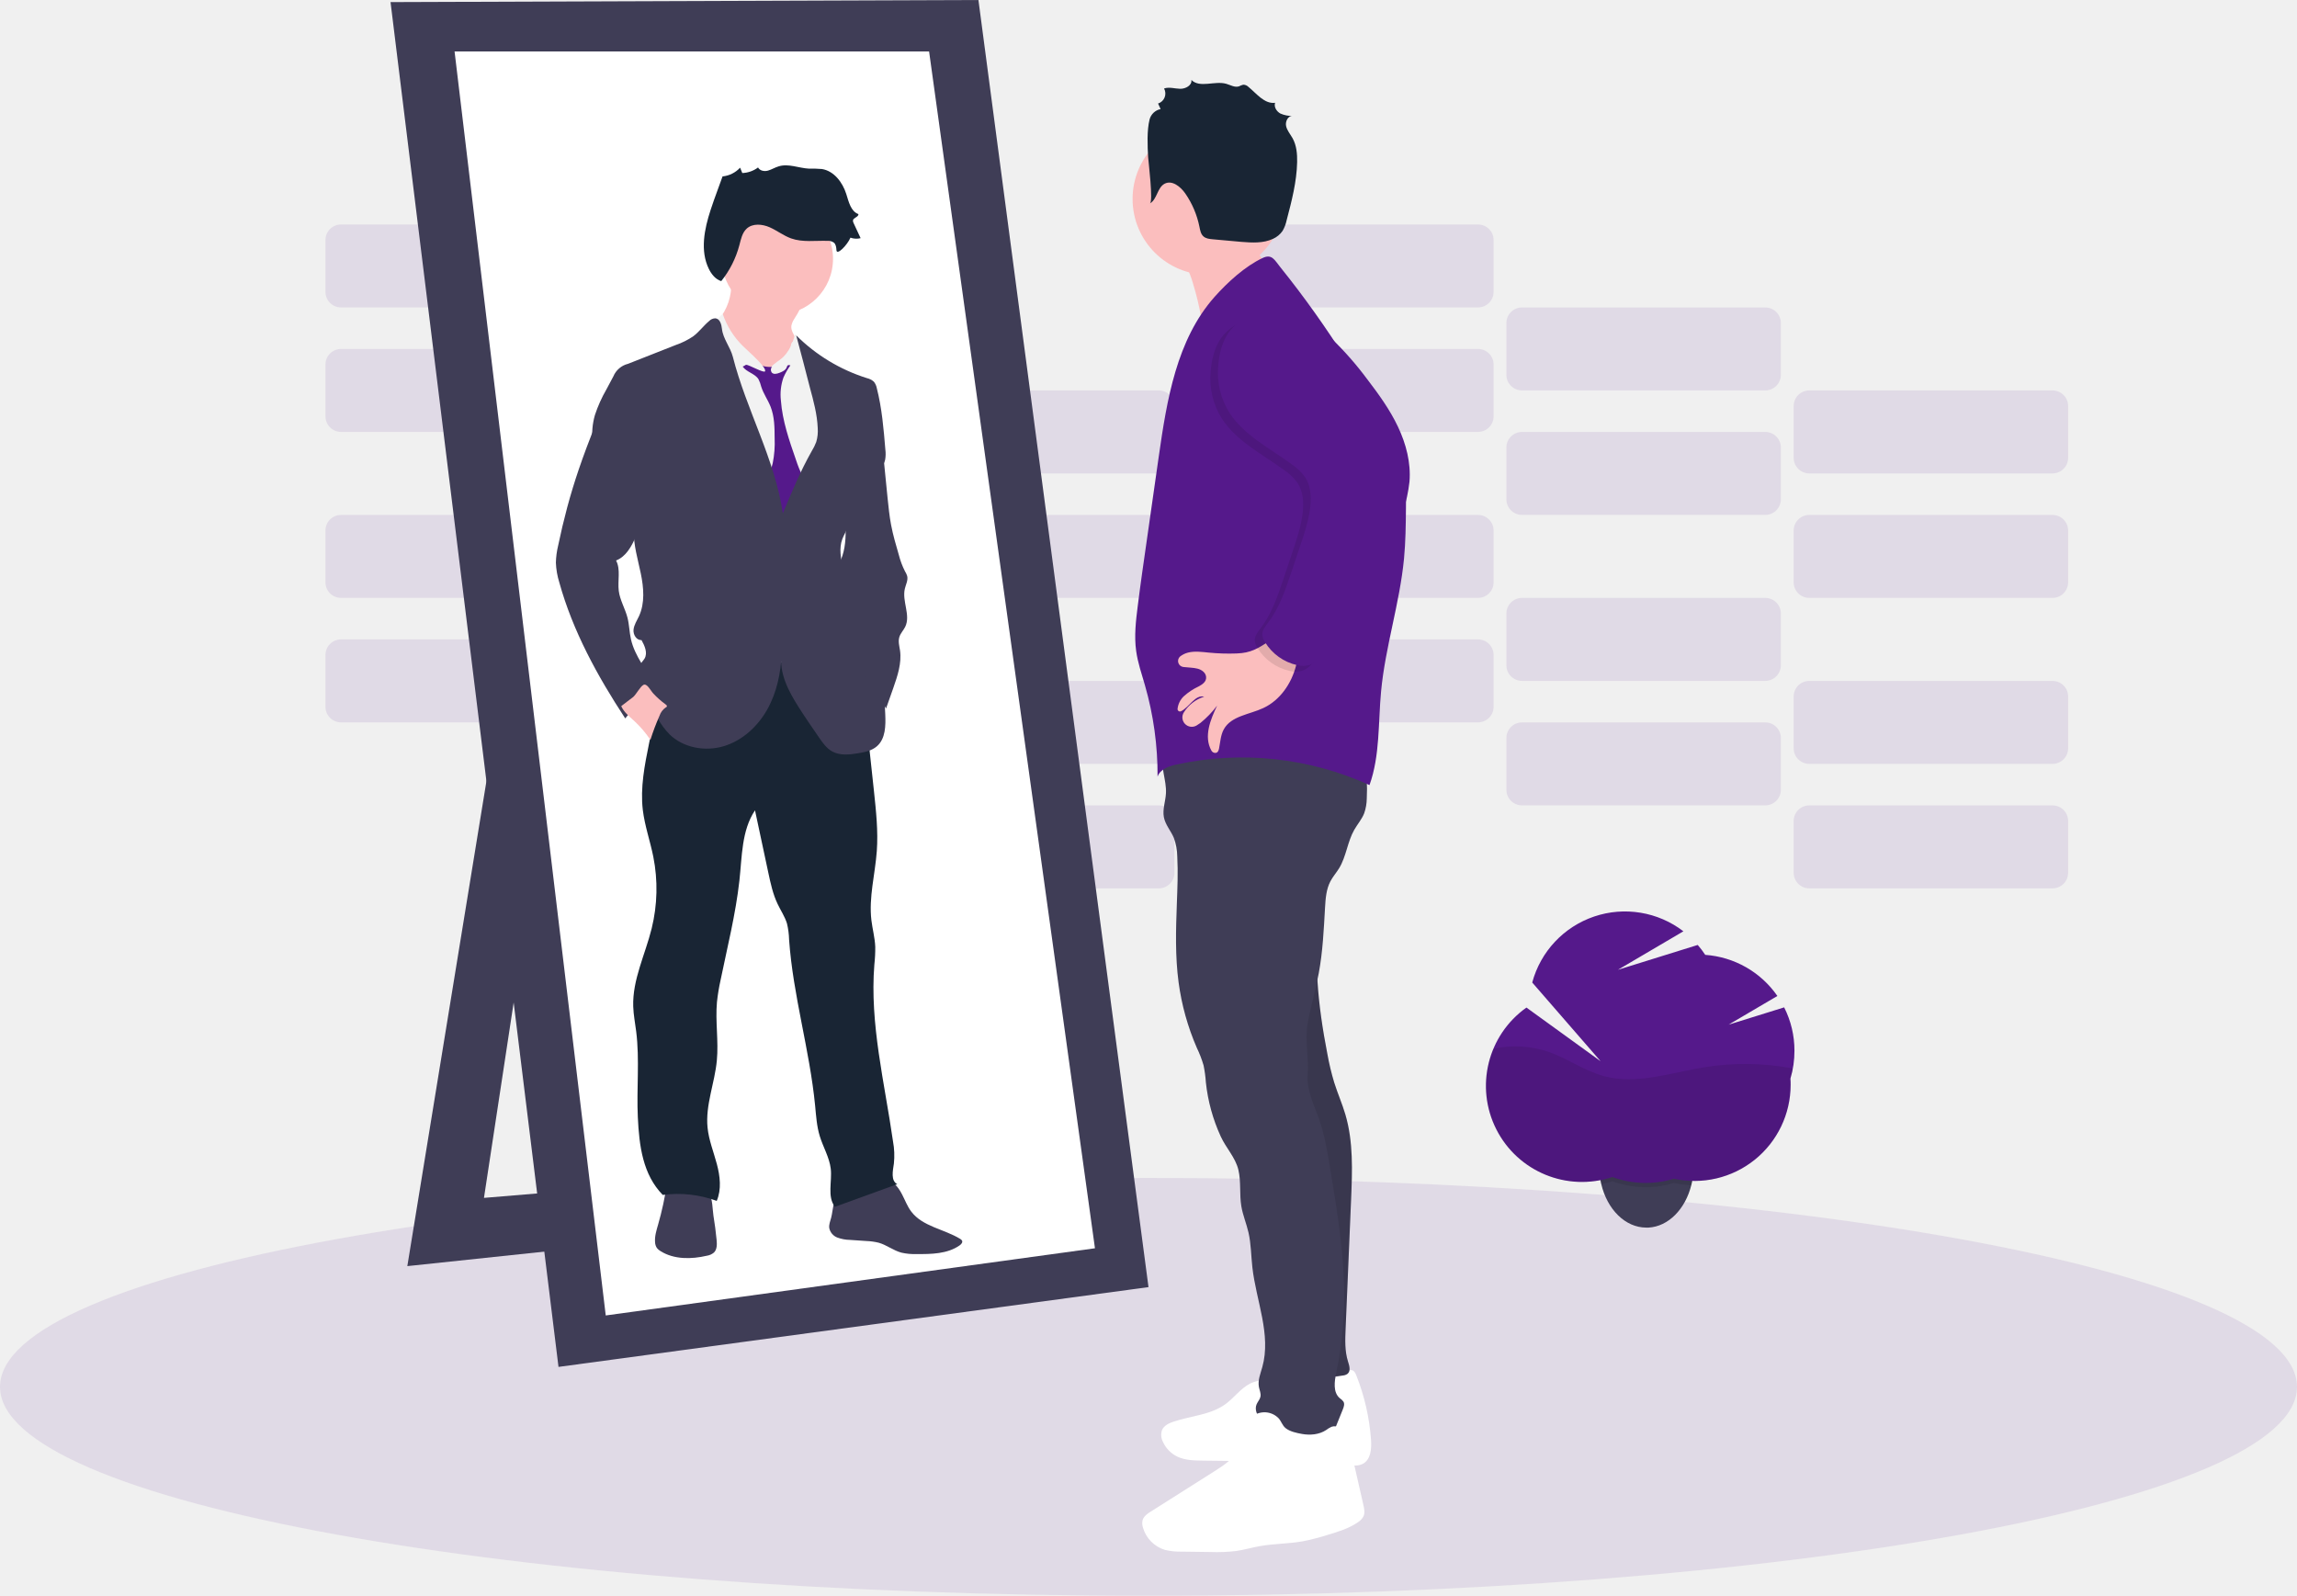
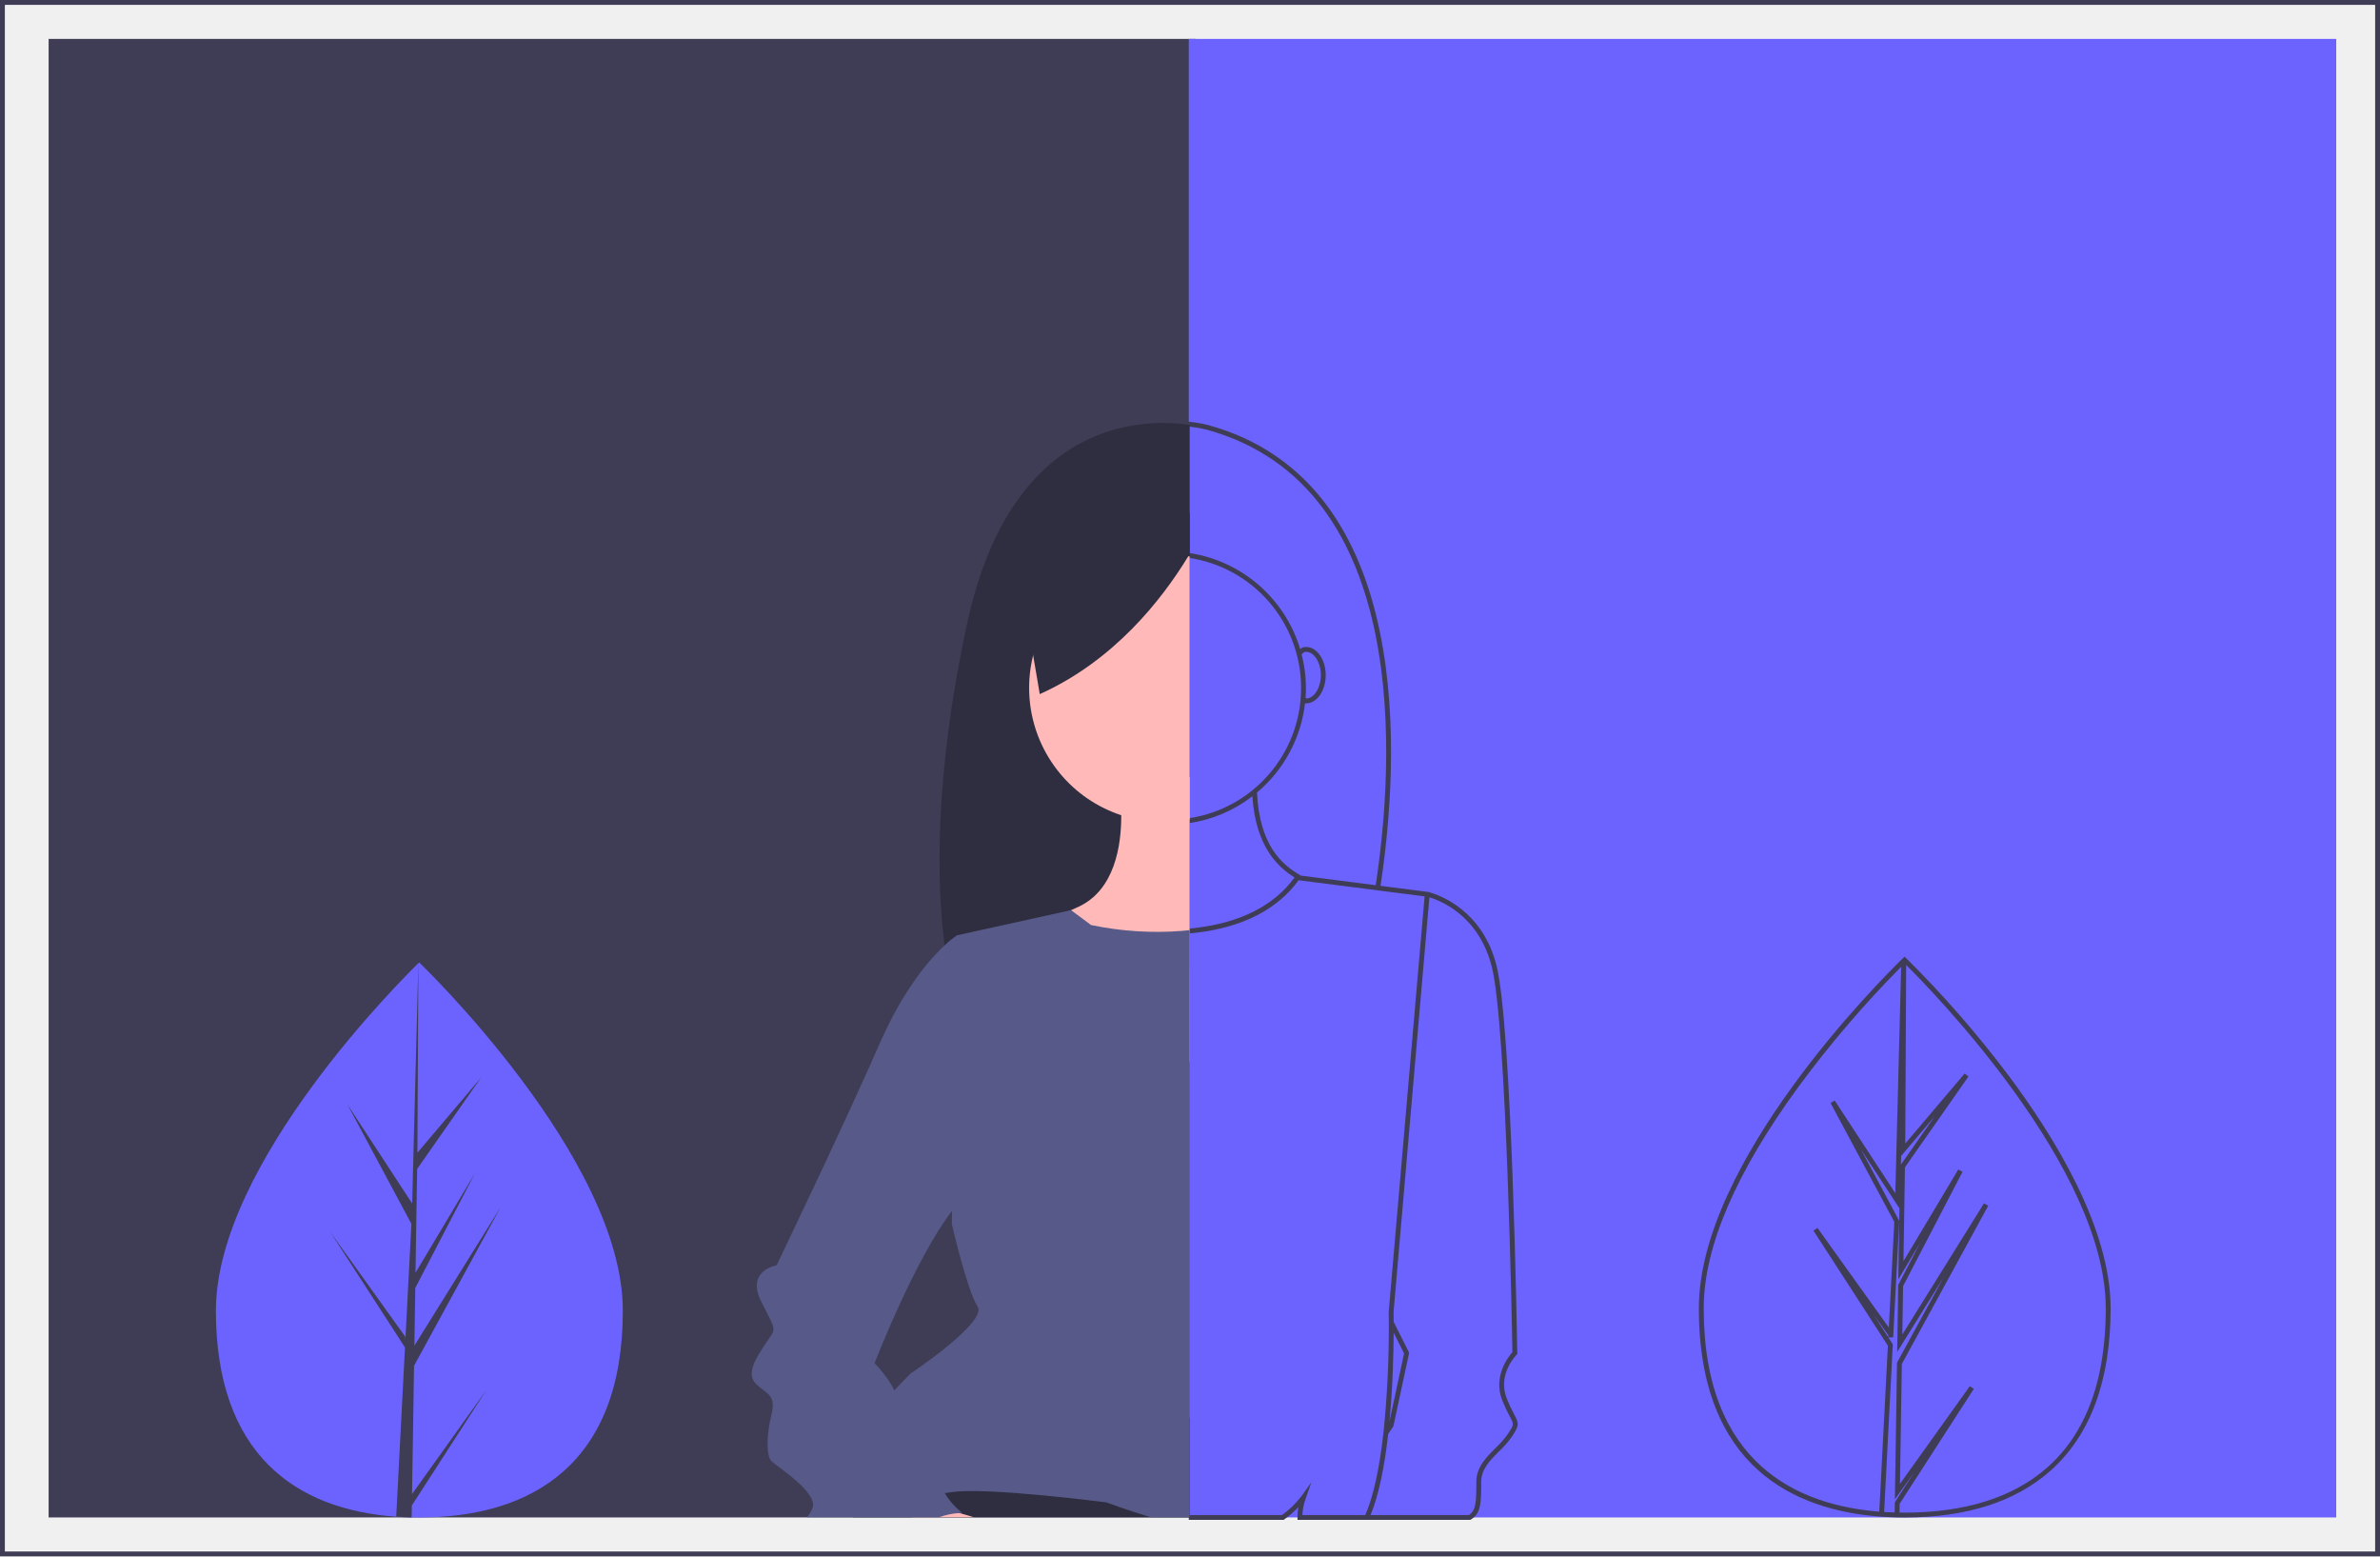
- <svg xmlns="http://www.w3.org/2000/svg" id="bf56719a-dd30-4b09-833f-7c41eeee086b" data-name="Layer 1" width="1094" height="760" viewBox="0 0 1094 760">
-   <rect x="155" y="304.52" width="130.73" height="39.52" rx="7.43" fill="#55198b" opacity="0.1" />
-   <rect x="291.81" y="344.05" width="130.73" height="39.52" rx="7.43" fill="#55198b" opacity="0.1" />
-   <rect x="428.63" y="383.57" width="130.73" height="39.52" rx="7.43" fill="#55198b" opacity="0.1" />
-   <rect x="155" y="245.24" width="130.73" height="39.52" rx="7.43" fill="#55198b" opacity="0.1" />
-   <rect x="291.81" y="284.76" width="130.73" height="39.52" rx="7.43" fill="#55198b" opacity="0.1" />
-   <rect x="428.63" y="324.29" width="130.73" height="39.52" rx="7.43" fill="#55198b" opacity="0.1" />
-   <rect x="580.64" y="304.52" width="130.73" height="39.52" rx="7.43" fill="#55198b" opacity="0.1" />
-   <rect x="717.45" y="344.05" width="130.73" height="39.52" rx="7.43" fill="#55198b" opacity="0.1" />
-   <rect x="854.27" y="383.57" width="130.73" height="39.52" rx="7.43" fill="#55198b" opacity="0.1" />
-   <rect x="580.64" y="245.24" width="130.73" height="39.52" rx="7.43" fill="#55198b" opacity="0.1" />
-   <rect x="717.45" y="284.76" width="130.73" height="39.52" rx="7.43" fill="#55198b" opacity="0.1" />
-   <rect x="854.27" y="324.29" width="130.73" height="39.52" rx="7.43" fill="#55198b" opacity="0.1" />
-   <rect x="155" y="166.19" width="130.73" height="39.52" rx="7.43" fill="#55198b" opacity="0.1" />
-   <rect x="291.81" y="205.71" width="130.73" height="39.52" rx="7.43" fill="#55198b" opacity="0.1" />
-   <rect x="428.63" y="245.24" width="130.73" height="39.52" rx="7.43" fill="#55198b" opacity="0.1" />
-   <rect x="155" y="106.9" width="130.73" height="39.52" rx="7.43" fill="#55198b" opacity="0.1" />
-   <rect x="291.81" y="146.43" width="130.73" height="39.52" rx="7.43" fill="#55198b" opacity="0.1" />
-   <rect x="428.63" y="185.95" width="130.73" height="39.52" rx="7.43" fill="#55198b" opacity="0.1" />
-   <rect x="580.64" y="166.19" width="130.73" height="39.52" rx="7.43" fill="#55198b" opacity="0.1" />
-   <rect x="717.45" y="205.71" width="130.73" height="39.52" rx="7.43" fill="#55198b" opacity="0.1" />
-   <rect x="854.27" y="245.24" width="130.73" height="39.52" rx="7.43" fill="#55198b" opacity="0.1" />
-   <rect x="580.64" y="106.9" width="130.73" height="39.52" rx="7.43" fill="#55198b" opacity="0.1" />
-   <rect x="717.45" y="146.43" width="130.73" height="39.52" rx="7.43" fill="#55198b" opacity="0.1" />
-   <rect x="854.27" y="185.95" width="130.73" height="39.52" rx="7.43" fill="#55198b" opacity="0.1" />
-   <ellipse cx="547" cy="660.5" rx="547" ry="99.5" fill="#55198b" opacity="0.1" />
-   <polygon points="240 321 194 603 402 581 393 557 230.5 570.5 268.5 320.5 240 321" fill="#3f3d56" />
-   <polygon points="186 1 466 0 547 613 266 651 186 1" fill="#3f3d56" />
-   <polygon points="216.5 24.5 442.5 24.5 521.5 594.5 288.5 626.5 216.5 24.5" fill="#fff" />
-   <path d="M482.64,638.86c1.42,2.72,2.48,5.66,4.33,8.11,5.4,7.22,15.65,8.35,23.34,13.06a2.15,2.15,0,0,1,.91.88c.35.83-.43,1.7-1.18,2.22-5.83,4.09-13.48,4.18-20.61,4.13a27.49,27.49,0,0,1-7.13-.68c-3.77-1-7-3.63-10.72-4.7a28.44,28.44,0,0,0-5.89-.83l-7.81-.53a18.41,18.41,0,0,1-6.09-1.13,6.16,6.16,0,0,1-3.84-4.55c-.22-1.66.49-3.27.91-4.89,1-3.84.69-8.48,3.68-11.1a11.35,11.35,0,0,1,4.15-2,132.39,132.39,0,0,1,16.61-4.42C477.93,631.52,480.59,634.92,482.64,638.86Z" transform="translate(-53 -70)" fill="#3f3d56" />
-   <path d="M394.3,660.49c.2,2.13.26,4.57-1.28,6.06a6.83,6.83,0,0,1-3.35,1.5c-7.39,1.72-15.63,1.84-22.06-2.18a6.09,6.09,0,0,1-1.74-1.49,5.43,5.43,0,0,1-.88-2.75c-.23-2.83.64-5.62,1.43-8.35a146.52,146.52,0,0,0,4.25-19.75c.08-.55,18.87,3,20.12,4.86,1.57,2.3,1.58,7.82,2,10.56Q393.74,654.69,394.3,660.49Z" transform="translate(-53 -70)" fill="#3f3d56" />
-   <path d="M464.24,400.27l5,46.49c1,9.5,2.05,19.05,1.36,28.58-.8,11-3.88,22-2.58,32.9.51,4.24,1.67,8.4,1.84,12.67a69,69,0,0,1-.43,8.5c-2.26,28.21,4.89,56.2,8.89,84.21a36.54,36.54,0,0,1,.42,10.48c-.52,3.55-1.56,8.21,1.6,9.89l-29.68,10.76c-3.79-4.75-1.28-12.14-2-18.17-.66-5.43-3.64-10.27-5.23-15.5-1.44-4.7-1.74-9.65-2.21-14.53-2.59-26.57-10.54-52.45-12.4-79.08a36,36,0,0,0-1-7.63c-1-3.31-3-6.2-4.46-9.31-2.24-4.67-3.34-9.79-4.42-14.85l-6.35-29.75c-6.42,9.56-6.16,22-7.43,33.46-1.78,16-5.76,31.73-9,47.53a94.47,94.47,0,0,0-1.69,10.3c-.84,9.27.83,18.63-.06,27.89-1,10.73-5.51,21.2-4.42,31.93.6,5.94,2.88,11.56,4.42,17.32s2.3,12.08-.05,17.57a54,54,0,0,0-25.71-2.84c-9.53-9.75-11.22-23.35-11.87-37s.92-27.32-.78-40.84c-.5-4-1.28-7.9-1.41-11.89-.42-12.79,5.73-24.76,8.79-37.19a78.7,78.7,0,0,0,.77-34.15c-1.5-7.47-4.08-14.72-5-22.29-1.25-10.61.87-21.3,3-31.78,1.43-7.07,2.85-14.14,4.47-21.17,1.74-7.55,3.81-15.26,8.46-21.44,7.44-9.89,20.65-14.28,33-13.32s23.88,6.58,34.08,13.58A128.48,128.48,0,0,1,464.24,400.27Z" transform="translate(-53 -70)" fill="#192534" />
-   <path d="M431.06,222.25a8.63,8.63,0,0,0-1.15,2.94c-.25,2.05,1,3.93,2,5.72a31.15,31.15,0,0,1,2.93,7.3,12,12,0,0,1,.43,4.87,11.75,11.75,0,0,1-1.3,3.5c-1.93,3.72-4.79,7.16-8.68,8.71a15.29,15.29,0,0,1-9.39.38,28.51,28.51,0,0,1-8.59-4.08,26.11,26.11,0,0,1-5.88-5.1,35.25,35.25,0,0,1-4.06-7c-2.08-4.35-4.19-9-3.81-13.77a4.6,4.6,0,0,1,.24-1.27,6.83,6.83,0,0,1,1.34-2,26.1,26.1,0,0,0,6.12-18.15l14.57,3.31c3.21.73,6.42,1.46,9.59,2.37,2.6.75,6.6,1.79,8.29,4.11S432.21,220.13,431.06,222.25Z" transform="translate(-53 -70)" fill="#fbbebe" />
-   <circle cx="370.26" cy="123.29" r="26.48" fill="#fbbebe" />
-   <path d="M419,246.71c1.12-2.45,3.54-4,5.75-5.54s4.45-3.51,4.88-6.18a4.43,4.43,0,0,1,.44-1.74c.85-1.28,2.87-.64,4.08.3,2.94,2.29,4.94,5.54,6.89,8.71a74.43,74.43,0,0,1,6.45,12.19c2.81,7.41,3.15,15.5,3.46,23.41.28,7.2.55,14.51-1.2,21.49-1.1,4.42-3,8.71-3.11,13.26-.33,16.53-6.07,32.33-6.47,48.86a126.75,126.75,0,0,0,.72,14.31l.94,10.73q-21.81-1.25-43.5-3.83c-.42-4.94-1.83-9.73-3.12-14.51a314.93,314.93,0,0,1-10.11-59.74c-.77-10.72-1.56-21.4-2.75-32.08-1.07-9.71-3.17-19.48-1.91-29.17a40.27,40.27,0,0,1,4.1-12.62,8.32,8.32,0,0,1,3.2-3.83A8.65,8.65,0,0,1,390,230a41.94,41.94,0,0,1,6.88-.81,4.74,4.74,0,0,1,1.68.16,5.27,5.27,0,0,1,2.29,2.22A41.52,41.52,0,0,0,419,246.71Z" transform="translate(-53 -70)" fill="#f2f2f2" />
-   <path d="M406.72,244.59c1.86,2.66,5.8,3.29,7.52,6a15.73,15.73,0,0,1,1.31,3.57c1.05,3.35,3.17,6.26,4.46,9.53,1.86,4.7,1.91,9.9,1.93,14.95a49.47,49.47,0,0,1-.92,12c-.6,2.47-1.58,4.82-2.3,7.26a35.5,35.5,0,0,0-1.34,12.8,5.24,5.24,0,0,0,.72,2.65,5.75,5.75,0,0,0,2.56,1.74c2.93,1.29,6,2.61,9.2,2.31a3.37,3.37,0,0,0,1.83-.61,4.07,4.07,0,0,0,.9-1.19l2-3.38c1.81-3.09,3.7-6.55,3-10.08a20,20,0,0,0-2.27-5.17,60.78,60.78,0,0,1-3.26-8.07c-3.19-9.17-6.42-18.47-7.14-28.15a24.74,24.74,0,0,1,1.2-10.92,31.1,31.1,0,0,1,3.52-6.09,2.61,2.61,0,0,0-2.81-.95,16.72,16.72,0,0,0-2.91,1.21c-2.94,1.24-6.2.79-9.17-.06-1.16-.34-3-1.5-4.2-1.42C410.14,242.57,406.79,244.71,406.72,244.59Z" transform="translate(-53 -70)" fill="#55198b" />
-   <path d="M430.13,244.48c-.6-.48-1.53-.92-2.06-.36a2.32,2.32,0,0,0-.38.81c-.52,1.4-2.05,2.09-3.44,2.63s-2.89.84-3.73-.19a2.26,2.26,0,0,1,.13-2.67,8.16,8.16,0,0,1,2.19-1.85,21.38,21.38,0,0,0,8.72-13.72,6.52,6.52,0,0,1,2.39,4.13c.33,1.59.37,3.23.7,4.82.49,2.28,1.58,4.41,1.83,6.72.13,1.23,0,2.47,0,3.7a22.71,22.71,0,0,0,.42,3.58C434.56,249.6,432.91,246.69,430.13,244.48Z" transform="translate(-53 -70)" fill="#f2f2f2" />
-   <path d="M409.89,237.69c-1-.95-2-1.85-3-2.82a38.9,38.9,0,0,1-9.67-15.35c-1.28,1-2.69,2.32-2.72,4a6.13,6.13,0,0,0,1.32,3.25,50.68,50.68,0,0,1,7.33,19.61,5.84,5.84,0,0,1,5.05-2.69c1.58,0,8.67,4.2,9.18,3.14C418.13,245.17,411.09,238.82,409.89,237.69Z" transform="translate(-53 -70)" fill="#f2f2f2" />
-   <path d="M432.22,229.73a83,83,0,0,0,33.58,20.33,7.54,7.54,0,0,1,3.39,1.72,6.93,6.93,0,0,1,1.41,3.1c2.44,9.54,3.26,19.41,4.07,29.22a16.28,16.28,0,0,1-.1,4.88c-.59,2.62-2.45,4.74-4.28,6.71-5.74,6.15-12.29,12.58-13.26,20.94a33.45,33.45,0,0,1-.57,4.8c-.5,1.86-1.61,3.5-2.29,5.31-3.34,8.91,4.21,19.7-.39,28A50.54,50.54,0,0,1,458.84,370a19.86,19.86,0,0,0,1.37,5.88c1.37,2.86,4.19,4.68,6.41,7,6.77,6.94,7.6,17.56,8,27.25.25,5.46.17,11.73-4,15.31-2.41,2.09-5.7,2.77-8.85,3.29-4.19.7-8.75,1.2-12.46-.87-2.66-1.48-4.47-4.07-6.2-6.57-3.28-4.77-6.57-9.53-9.68-14.42-4.92-7.71-9.56-16.52-8.14-25.56-.4,9.25-2.35,18.57-6.89,26.63s-11.85,14.79-20.72,17.45-19.24.78-25.85-5.7a34.94,34.94,0,0,1-5.51-7.43,72.52,72.52,0,0,1-8.14-20.71c-.43-1.89-.75-4,.2-5.69.45-.8,1.14-1.43,1.61-2.22,1.58-2.69.06-6.08-1.47-8.82-2.33.22-4-2.52-3.79-4.86s1.61-4.37,2.6-6.5c2.9-6.28,2.26-13.59.86-20.36s-3.49-13.5-3.33-20.41c.17-7.31-5.09-13.89-9.1-20-2.24-3.44-4.85-6.64-6.8-10.25a33.07,33.07,0,0,1-2.62-24.76,64.89,64.89,0,0,1,5.48-12.22l3.3-6.19a10.21,10.21,0,0,1,7-6l22.83-9a34.35,34.35,0,0,0,8.24-4.12c2.79-2.1,4.87-5,7.53-7.24a4.22,4.22,0,0,1,3-1.31c2.14.19,2.9,2.89,3.12,5,.5,4.72,4,8.72,5.19,13.31,6.44,25.35,20.07,48.73,23.81,74.61,4.2-10.09,8.4-20.2,13.78-29.7a24.66,24.66,0,0,0,2.13-4.31,18.4,18.4,0,0,0,.71-6.69c-.27-6.51-2-12.87-3.71-19.16C436.53,246.1,434.53,238.21,432.22,229.73Z" transform="translate(-53 -70)" fill="#3f3d56" />
-   <path d="M475.73,307.19c.44,4.26.87,8.53,1.66,12.74.92,4.87,2.32,9.63,3.71,14.39a37.45,37.45,0,0,0,2.9,7.73,9.94,9.94,0,0,1,1.07,2.29c.49,2-.63,4-1.11,6-1.44,6,2.88,12.67.16,18.2-.82,1.68-2.25,3.07-2.79,4.87-.63,2.07,0,4.28.33,6.42.85,6-1.2,12.1-3.22,17.87L475,407.44c-3.14-5.84-6.31-11.74-10.65-16.75-1.55-1.8-3.24-3.47-4.67-5.37a37.66,37.66,0,0,1-5-9.74,84.43,84.43,0,0,1-5.17-25.72,17.59,17.59,0,0,1,.85-7.4,39.36,39.36,0,0,1,2.22-4c2.68-4.83,3.23-10.55,3.18-16.07s-.64-11.06,0-16.55a37.86,37.86,0,0,1,4-13.13,18.63,18.63,0,0,1,5.43-6.77,9.78,9.78,0,0,1,6-1.95c3.27.19,2.52,3,2.8,5.71Z" transform="translate(-53 -70)" fill="#3f3d56" />
-   <path d="M328.64,293.58q-3.06,9-5.52,18.16-2.4,9-4.29,18.1a38.76,38.76,0,0,0-1.08,8.14,36.42,36.42,0,0,0,1.63,9.41c6.44,23.21,18.18,44.62,31.4,64.75A58.28,58.28,0,0,1,364.08,400a2.85,2.85,0,0,0,1-1,2.71,2.71,0,0,0-.32-2.34c-3.65-7.48-9.43-14.07-11.25-22.2-.76-3.38-.79-6.9-1.65-10.26-1.11-4.35-3.59-8.33-4.16-12.79-.61-4.86,1-10.16-1.28-14.47,4.65-1.81,7.34-6.6,9.31-11.19a61.29,61.29,0,0,0,4.48-14.71,44.26,44.26,0,0,0-5.41-28.15,45,45,0,0,0-9.05-11.36c-1.19-1.07-4-4.14-5.73-4.11-2.31.05-3.05,3.79-3.71,5.47C333.64,279.75,331,286.62,328.64,293.58Z" transform="translate(-53 -70)" fill="#3f3d56" />
-   <path d="M370.06,405.51c.3.22.64.52.56.88s-.37.45-.63.6a7.76,7.76,0,0,0-2.88,3.9,108.85,108.85,0,0,0-4.34,11.49,50.37,50.37,0,0,0-7.84-9.15c-2.28-2.1-4.83-4.09-6.05-6.93,0-.08,5.24-3.95,5.72-4.37,1.47-1.31,3.32-4.94,4.84-5.74,1.72-.9,3.36,2.63,4.67,4.05A39.72,39.72,0,0,0,370.06,405.51Z" transform="translate(-53 -70)" fill="#fbbebe" />
-   <path d="M451.38,189.15c-.07-1.31-.24-2.76-1.24-3.61a4.73,4.73,0,0,0-3-.83c-5.83-.19-11.86.79-17.36-1.17-3.62-1.29-6.71-3.77-10.24-5.31s-8.05-1.95-10.9.64c-2.16,2-2.75,5.07-3.5,7.9a46.32,46.32,0,0,1-8.63,17.12c-2.71-.84-4.65-3.26-5.9-5.8-4.25-8.66-2.16-19,.86-28.18,1-3.08,2.11-6.13,3.22-9.17l2.44-6.72a13.12,13.12,0,0,0,8.36-4.16l1.05,2.55a13.3,13.3,0,0,0,7.5-2.65c.84,1.58,3,2,4.75,1.49s3.26-1.49,5-2c4.65-1.5,9.61.81,14.49,1.07a58,58,0,0,1,6.19.18c5.76.93,9.83,6.35,11.59,11.91,1.17,3.7,2.14,8.25,5.79,9.56.08,1.4-2.4,1.67-2.61,3a2.3,2.3,0,0,0,.3,1.27l3.35,7.19a8.32,8.32,0,0,1-4.84-.24C456.54,186.74,451.53,191.86,451.38,189.15Z" transform="translate(-53 -70)" fill="#192534" />
-   <path d="M621.14,204.8a131.36,131.36,0,0,1,4,16.73c.72,4.24,1.14,8.95-1.29,12.49,9.26-13.93,18.93-28.28,33-37.27A30.13,30.13,0,0,1,649,173.51c.08-.84-11.55,3.55-12.44,4.05-4.08,2.27-7.82,5.09-11.8,7.52-2.06,1.25-10.64,4.21-10.72,6,0,1.15,3.41,4.67,4.05,5.88A45.67,45.67,0,0,1,621.14,204.8Z" transform="translate(-53 -70)" fill="#fbbebe" />
-   <path d="M664.17,730.18a15.5,15.5,0,0,0-15.84-1.2c-4.53,2.34-7.58,6.77-11.7,9.77-7.08,5.14-16.43,5.55-24.72,8.33-2.2.74-4.54,1.84-5.47,4a7.1,7.1,0,0,0,.41,5.57,14.42,14.42,0,0,0,6.86,7.07c3.72,1.78,8,1.86,12.12,1.91l35.8.42c11,.13,22.07.26,33,1.63,2.55.32,5.31.67,7.56-.58,3.66-2,4.08-7.06,3.8-11.23a103.07,103.07,0,0,0-7-30.8c-.43-1.09-1-2.33-2.21-2.53a3.6,3.6,0,0,0-2.38.76c-10.1,6-22.89,9.39-33.63,4.59" transform="translate(-53 -70)" fill="#fff" />
-   <path d="M682.09,501.78c-4,23.23-1.39,47.1,3.11,70.23a122.46,122.46,0,0,0,3.27,13.64c1.61,5.1,3.78,10,5.29,15.13,3.84,13,3.3,26.9,2.73,40.47L693.87,703c-.22,5.18-.42,10.48,1.14,15.42.63,2,1.4,4.5-.19,5.85a4.46,4.46,0,0,1-2.11.81,32.66,32.66,0,0,1-21-3.15L671,659.55c-.22-19.23-.45-38.54-3.41-57.53-2.35-15.1-6.43-30-6.7-45.28-.28-16,3.64-31.79,7.64-47.3.86-3.32,4-5.75,6.58-8a8.09,8.09,0,0,1,3.2-1.94C679.51,499.17,681.35,500.77,682.09,501.78Z" transform="translate(-53 -70)" fill="#3f3d56" />
-   <path d="M682.09,501.78c-4,23.23-1.39,47.1,3.11,70.23a122.46,122.46,0,0,0,3.27,13.64c1.61,5.1,3.78,10,5.29,15.13,3.84,13,3.3,26.9,2.73,40.47L693.87,703c-.22,5.18-.42,10.48,1.14,15.42.63,2,1.4,4.5-.19,5.85a4.46,4.46,0,0,1-2.11.81,32.66,32.66,0,0,1-21-3.15L671,659.55c-.22-19.23-.45-38.54-3.41-57.53-2.35-15.1-6.43-30-6.7-45.28-.28-16,3.64-31.79,7.64-47.3.86-3.32,4-5.75,6.58-8a8.09,8.09,0,0,1,3.2-1.94C679.51,499.17,681.35,500.77,682.09,501.78Z" transform="translate(-53 -70)" opacity="0.1" />
-   <path d="M607,429.18c-1.48,6.09,1.66,12.4,1.31,18.66-.2,3.79-1.69,7.57-1,11.29s3.35,6.52,4.77,9.93a26.94,26.94,0,0,1,1.62,8.88c.41,7.48.08,15-.2,22.45-.47,12.5-.82,25.07.83,37.46A117.19,117.19,0,0,0,623,569a54,54,0,0,1,3.23,8.39,59.88,59.88,0,0,1,1.1,8.14,82.7,82.7,0,0,0,7.07,25.71c2.55,5.57,7,10,8.41,15.91,1.34,5.66.44,11.63,1.41,17.36.71,4.25,2.44,8.27,3.4,12.47,1.25,5.43,1.22,11.06,1.85,16.6,1.8,16,9.07,32,4.73,47.52-.87,3.12-2.22,6.29-1.61,9.47.3,1.56,1.06,3.1.72,4.65-.28,1.32-1.3,2.34-1.82,3.59-1,2.34.06,5.12,1.84,6.93a19.69,19.69,0,0,0,6.5,3.84c7.37,3.15,15,6.35,23,6.28a6.18,6.18,0,0,0,2.83-.52c1.44-.75,2.15-2.38,2.76-3.88l4.1-10.14c.5-1.23,1-2.67.31-3.81a7.1,7.1,0,0,0-1.72-1.6c-3.31-2.79-2.56-8-1.68-12.19a177.87,177.87,0,0,0,3.72-32.7c.44-21.92-3.17-43.71-6.77-65.34-1.25-7.51-2.51-15.07-5-22.27s-6.16-14.13-5.56-21.61c.64-8.08-1.46-16.55,0-24.52s3.77-15.77,5.26-23.73c1.93-10.33,2.41-20.86,3-31.34.25-4.28.57-8.7,2.57-12.5,1.17-2.22,2.87-4.12,4.18-6.27,3.38-5.59,3.92-12.52,7.15-18.2,1.53-2.69,3.64-5.06,4.76-7.94a22.19,22.19,0,0,0,1.22-7.06,84,84,0,0,0-1-18.05,117.45,117.45,0,0,0-55-12.76c-7.31.12-14.7.86-21.56,3.39C619.86,425.25,613.9,428.66,607,429.18Z" transform="translate(-53 -70)" fill="#3f3d56" />
-   <path d="M648,746c-2.94,3.66-2.74,8.89-4.62,13.2-2.28,5.23-7.36,8.58-12.18,11.63l-30,19c-1.64,1-3.4,2.23-4,4.09a6.56,6.56,0,0,0,.15,3.59,15.58,15.58,0,0,0,10.48,10.64,31,31,0,0,0,8.11.83l13.49.18a79,79,0,0,0,12.31-.48c3.74-.54,7.38-1.61,11.1-2.29,6.77-1.23,13.73-1.12,20.51-2.31a108.46,108.46,0,0,0,12.28-3.17c4.9-1.47,9.89-3,14.09-5.91a7.31,7.31,0,0,0,2.71-2.92c.71-1.65.32-3.54-.08-5.29l-6.44-28.3a16.87,16.87,0,0,0-2.52-6.61c-1.43-1.9-4-3.16-6.23-2.35a13.21,13.21,0,0,0-2.59,1.56c-3.3,2.17-7.53,2.53-11.43,1.85-2.52-.45-5.85-1.14-7.88-2.81-1.54-1.27-2-3.24-3.31-4.68A9.39,9.39,0,0,0,648,746Z" transform="translate(-53 -70)" fill="#fff" />
-   <circle cx="575.55" cy="94.77" r="36.13" fill="#fbbebe" />
-   <path d="M600.68,166.89c3.46-1.94,3.46-7.53,7-9.39s7.56,1.37,9.83,4.63A42.59,42.59,0,0,1,624.26,178c.32,1.62.62,3.39,1.84,4.52s2.82,1.27,4.38,1.43q6.85.68,13.72,1.24c5.1.41,10.48.74,15.11-1.45a11,11,0,0,0,4.54-3.76,16.92,16.92,0,0,0,1.94-5.08c2.39-9.09,4.8-18.29,5-27.69.08-3.88-.26-7.9-2.13-11.3-1.09-2-2.69-3.74-3.14-5.94s1-5,3.28-4.76a13.46,13.46,0,0,1-6-1.14c-1.81-1-3.15-3.15-2.51-5.11-5.08.65-8.78-4.37-12.74-7.62a3.45,3.45,0,0,0-2.42-1,8.73,8.73,0,0,0-2,.77c-2,.7-4.09-.63-6.14-1.21-5.5-1.54-12.49,2.18-16.57-1.82.39,2.55-2.74,4.26-5.32,4.21s-5.24-1-7.68-.14a5,5,0,0,1-2.86,7.16l1.21,2.64a6.82,6.82,0,0,0-5.25,4.92c-1.33,5.25-1,12.71-.68,18.11C600,147.35,602.31,166,600.68,166.89Z" transform="translate(-53 -70)" fill="#192534" />
-   <path d="M631.51,211.34c-18.15,20.41-22.77,49.14-26.64,76.19l-5.7,39.94c-1.48,10.36-3,20.72-4.29,31.11-.9,7.11-1.74,14.33-.76,21.43.77,5.6,2.64,11,4.2,16.39a154.56,154.56,0,0,1,6,43.49c1.21-3.56,5.4-5,9.08-5.8a146.82,146.82,0,0,1,91.86,9.81c5.05-14.15,4.1-29.63,5.51-44.59,2-21.33,8.89-42,10.93-63.29.75-7.93.84-15.9.92-23.87.06-5.85.12-11.76-1.1-17.49-1.36-6.34-4.23-12.25-7.2-18A469.1,469.1,0,0,0,687,230.24q-7.54-11.28-15.73-22.11-4.15-5.49-8.47-10.86c-2.79-3.47-4-6.48-8.43-4.4C646,196.79,637.6,204.49,631.51,211.34Z" transform="translate(-53 -70)" fill="#55198b" />
-   <path d="M641.91,381.22a98,98,0,0,1-13.27-.42c-3.27-.32-6.61-.8-9.8,0a10.2,10.2,0,0,0-3.81,1.87,2.87,2.87,0,0,0,1.63,5l3.42.3c2.17.19,4.43.41,6.12,2a3.82,3.82,0,0,1,1.24,2.41c.21,2.33-1.81,3.6-3.62,4.57a28.69,28.69,0,0,0-7.06,4.7,9.78,9.78,0,0,0-2.93,6,1.16,1.16,0,0,0,1.7,1.07c4-2,6.61-7.93,11-6.94a17.82,17.82,0,0,0-9.66,7.43,4.48,4.48,0,0,0,6,6.33,19.78,19.78,0,0,0,1.88-1.25,46.21,46.21,0,0,0,7.93-8.24c-3.2,6.75-6.44,14.65-2.76,21.36a2.13,2.13,0,0,0,2,1.18c1.16-.12,1.5-1.21,1.69-2.17.6-3.09.75-6.35,2.27-9.1,3.52-6.38,12.2-7,18.81-10.11,7.93-3.68,13.36-11.6,15.55-20.06a15.42,15.42,0,0,0,.39-7.62c-1.47-5.69-8.49-7-13-4.25C652.1,378.79,648.89,381,641.91,381.22Z" transform="translate(-53 -70)" fill="#fbbebe" />
-   <path d="M634.89,269.29c7,10.81,19.15,16.9,29.57,24.49A24.79,24.79,0,0,1,671,300c2.63,4.06,3,9.22,2.46,14-.68,6.31-2.71,12.38-4.72,18.4l-4.37,13.05c-2.77,8.28-5.63,16.73-10.9,23.69-1.35,1.77-2.92,3.66-2.86,5.88a7.6,7.6,0,0,0,1.28,3.58,24.08,24.08,0,0,0,15.29,10.92,11.66,11.66,0,0,0,5.75,0c2.7-.8,4.73-3,6.61-5.08,9-9.93,18-20,24.5-31.65,6.35-11.37,10.15-24,13.65-36.51a76.86,76.86,0,0,0,3-14.13c.74-9-1.62-18-5.48-26.13s-9.17-15.49-14.64-22.64a157.58,157.58,0,0,0-17.15-19.68c-10.88-10.17-24.19-16.15-38.75-10.38-10.28,4.08-14.13,12.59-15.05,23.49A35.74,35.74,0,0,0,634.89,269.29Z" transform="translate(-53 -70)" opacity="0.1" />
-   <path d="M638.53,266.55c7,10.81,19.16,16.9,29.57,24.49a24.87,24.87,0,0,1,6.51,6.26c2.63,4.06,3,9.21,2.46,14-.69,6.31-2.71,12.38-4.73,18.4l-4.37,13c-2.77,8.28-5.63,16.72-10.9,23.69-1.34,1.77-2.91,3.65-2.85,5.88a7.42,7.42,0,0,0,1.28,3.57,24.07,24.07,0,0,0,15.28,10.93,11.7,11.7,0,0,0,5.76,0c2.7-.79,4.72-3,6.61-5.07,9-9.94,18-20,24.5-31.65,6.35-11.37,10.15-24,13.65-36.52a76.08,76.08,0,0,0,3-14.12c.74-9-1.62-18-5.47-26.14s-9.17-15.49-14.64-22.64A157.65,157.65,0,0,0,687,231.06c-10.87-10.16-24.18-16.15-38.74-10.37-10.29,4.08-14.13,12.58-15.06,23.49A35.77,35.77,0,0,0,638.53,266.55Z" transform="translate(-53 -70)" fill="#55198b" />
-   <path d="M859.65,625.24a37,37,0,0,1-.8,7.76c-.1.48-.21,1-.32,1.41-2.84,11.39-10.85,19.72-20.41,20.25-.32,0-.64,0-1,0-10.11,0-18.66-8.72-21.48-20.73-.08-.32-.15-.64-.22-1a37,37,0,0,1-.8-7.76c0-16.27,10.07-29.45,22.5-29.45S859.65,609,859.65,625.24Z" transform="translate(-53 -70)" fill="#3f3d56" />
-   <path d="M859.65,625.24a37,37,0,0,1-.8,7.76c-.1.48-.21,1-.32,1.41-.34,0-.67,0-1,0a45.76,45.76,0,0,1-7.36-1,44.92,44.92,0,0,1-6.56,1.5,45.87,45.87,0,0,1-5.14.48l-1.74,0a46.41,46.41,0,0,1-6.16-.41,45.17,45.17,0,0,1-9.67-2.4,45.56,45.56,0,0,1-5.22,1.4c-.08-.32-.15-.64-.22-1a37,37,0,0,1-.8-7.76c0-16.27,10.07-29.45,22.5-29.45S859.65,609,859.65,625.24Z" transform="translate(-53 -70)" opacity="0.1" />
-   <path d="M907.65,570.38a45.54,45.54,0,0,0-4.9-20.61L876.29,558l23.23-13.66a45.73,45.73,0,0,0-34.36-19.58,45.65,45.65,0,0,0-3.57-4.72l-38,11.83,31.17-18.33a45.73,45.73,0,0,0-72,24.39l32.55,37.47L780,549.86a45.74,45.74,0,0,0,40.93,80.7,45.92,45.92,0,0,0,29.28.81,45.78,45.78,0,0,0,55.62-44.66c0-1,0-2-.1-3A45.63,45.63,0,0,0,907.65,570.38Z" transform="translate(-53 -70)" fill="#55198b" />
-   <path d="M906.86,578.86a121.9,121.9,0,0,0-42.34-.54c-15.89,2.63-32.13,8.41-47.67,4.19-9.12-2.48-17-8.22-25.91-11.41a49.18,49.18,0,0,0-26.75-1.6,45.76,45.76,0,0,0,56.69,61.06,45.92,45.92,0,0,0,29.28.81,45.78,45.78,0,0,0,55.62-44.66c0-1,0-2-.1-3A45.19,45.19,0,0,0,906.86,578.86Z" transform="translate(-53 -70)" opacity="0.1" />
+ <svg xmlns="http://www.w3.org/2000/svg" id="a568df60-cc88-4b90-b934-345dd9d3752a" data-name="Layer 1" width="979" height="640" viewBox="0 0 979 640">
+   <path d="M1087,775H108V135h979Zm-977-2h975V137H110Z" transform="translate(-108 -135)" fill="#3f3d56" />
+   <rect x="20" y="16" width="472" height="608" fill="#3f3d56" />
+   <rect x="489" y="16" width="472" height="608" fill="#6c63ff" />
+   <path d="M730.883,716.691a61.764,61.764,0,0,1-3.074-6.562c-3.938-9.844,3.692-17.674,4.02-18.003l.299-.3-.007-.422c-.087-5.458-2.194-133.965-8.511-159.227-5.701-22.811-23.346-29.037-27.46-30.195l.01-.113-20.289-2.6c7.593-50.006,15.203-165.635-70.758-189.446a55.486,55.486,0,0,0-9.083-1.499l-.186,1.991a54.749,54.749,0,0,1,8.73,1.434c84.451,23.393,76.827,137.817,69.311,187.265l-30.726-3.938c-8.002-4.489-17.04-12.546-18.1-34.165a56.446,56.446,0,0,0,19.769-36.699,3.669,3.669,0,0,0,.43.026c4.448,0,8.066-5.204,8.066-11.6s-3.618-11.6-8.066-11.6a3.447,3.447,0,0,0-2.438.87,56.393,56.393,0,0,0-45.676-39.515l-.285,1.979a54.129,54.129,0,0,1,0,107.131l.285,1.98a55.506,55.506,0,0,0,25.999-11.029c1.371,20.195,9.988,28.798,17.364,33.379-8.43,11.528-22.086,18.509-40.626,20.731-.99.119-1.98.219-2.97.308l.179,1.992c1.01-.091,2.02-.192,3.03-.313,19.144-2.295,33.289-9.556,42.055-21.585l.346.044c.065.036.131.074.196.109l.043-.078,51.242,6.568L679.244,674.374l-.005.056.001.056c.001.007.04,1.577.04,4.34v.231l.001.002a418.972,418.972,0,0,1-2.205,45.121c-1.654,14.862-4.166,26.234-7.467,33.82H643.72a23.556,23.556,0,0,1,1.415-6.881l2.315-6.637L643.376,750.21a39.582,39.582,0,0,1-7.993,7.79H597v2h39.035l.263-.191a44.427,44.427,0,0,0,5.779-5.036,21.651,21.651,0,0,0-.367,4.247l.019.98H712.791l.233-.137c4.256-2.49,4.256-7.091,4.256-15.443,0-5.239,3.519-8.758,7.244-12.483a41.375,41.375,0,0,0,5.308-6.042C733.014,721.122,732.881,720.458,730.883,716.691Zm-87.403-312.625c.757-.81.961-1.027,1.778-1.027,3.288,0,6.066,4.396,6.066,9.6,0,5.169-2.74,9.541-6,9.6a2.242,2.242,0,0,0-.272-.496c.086-1.26.145-2.526.145-3.804a55.436,55.436,0,0,0-1.763-13.825Zm42.068,287.487-5.972,27.875c1.346-14.257,1.655-28.185,1.702-36.39ZM728.168,724.785a39.844,39.844,0,0,1-5.058,5.736c-3.85,3.851-7.83,7.831-7.83,13.898,0,8.194-.119,11.708-3.042,13.58H671.78c3.196-7.712,5.634-18.919,7.255-33.35l2.141-3.15,6.475-30.214L681.28,678.584c-.002-2.337-.032-3.796-.039-4.092l14.733-170.482c4.326,1.279,20.379,7.386,25.696,28.653,6.088,24.354,8.308,150.278,8.443,158.375-1.518,1.705-8.123,9.933-4.162,19.834a63.735,63.735,0,0,0,3.165,6.758C730.811,720.822,730.811,720.822,728.168,724.785Z" transform="translate(-108 -135)" fill="#3f3d56" />
+   <path d="M597.37,309.74V533.09l-43.65,5.09-38.9,4.55L501.21,544.31v.01l-.64.07s-2.25-6.89-4.02-20.63c-3.06-23.75-4.69-67.96,9.26-132.37C524.42,305.42,580.51,307.16,597.37,309.74Z" transform="translate(-108 -135)" fill="#2f2e41" />
+   <polygon points="486.37 582.85 489.37 583 489.37 623.92 350.94 623.92 353.89 612.78 357.61 598.74 374.89 581.46 378.81 577.54 486.37 582.85" fill="#2f2e41" />
+   <path d="M597.37,363.82V471.9a55.126,55.126,0,1,1-10.92-109.16,54.483,54.483,0,0,1,10.36.98C597,363.75,597.18,363.78,597.37,363.82Z" transform="translate(-108 -135)" fill="#ffb9b9" />
+   <path d="M597.37,454.57V571.68l-43.65-33.5L528.15,518.56l20.43-9.29c.92-.41,1.88-.85,2.89-1.31,15.23-6.92,17.8-25.61,17.75-37.73a76.883,76.883,0,0,0-.79-11.03Z" transform="translate(-108 -135)" fill="#ffb9b9" />
+   <path d="M594.37,517.79c1-.09,2-.19,3-.31V758.92H581.35c-10.19-3.09-18.22-6.1-18.22-6.1s-48.76-6.36-63.6-4.24c-.83.12-1.81.26-2.92.42-8.95,1.28-25.92,3.37-34.72-1.22-8.77-4.57-9.44-15.77,13.96-41q3.075-3.315,6.72-6.96S514.37,678.62,510.13,672.26s-10.6-33.92-10.6-33.92l.1-5.45,1.58-88.57v-.01l.44-24.69,46.93-10.35,8.19,6.11A132.038,132.038,0,0,0,594.37,517.79Z" transform="translate(-108 -135)" fill="#575a89" />
+   <path d="M508.532,758.921h-25.31l9.95-3.98s3.86.71,9.38,2.22C504.392,757.661,506.412,758.241,508.532,758.921Z" transform="translate(-108 -135)" fill="#ffb9b9" />
+   <path d="M510.132,623.501c-3.27,1.23-6.85,4.65-10.5,9.39-15.32,19.85-31.9,62.69-31.9,62.69s5.59,5.59,8.12,11.2c1.29,2.86,1.79,5.73.36,7.88-4.24,6.36,0,0,4.24,0,1.65,0,2.34.64,2.44,1.8.15,1.82-1.15,4.92-2.44,8.8-2.12,6.36,0,8.48,10.6,10.6s4.24,2.12,4.24,8.48a10.076,10.076,0,0,0,1.32,4.66,28.867,28.867,0,0,0,7.16,8.06c-.42.03-.82.06-1.22.1a32.504,32.504,0,0,0-8.31,1.76h-54.27a12.767,12.767,0,0,0,2.32-3.98c2.12-6.36-14.84-16.96-16.96-19.08s-2.12-10.6,0-19.08-2.12-8.48-6.36-12.72,0-10.6,4.24-16.96,4.24-4.24-2.12-16.96,6.36-14.84,6.36-14.84,27.56-57.24,42.4-91.16c9.81-22.43,20.56-34.67,26.7-40.38a38.905,38.905,0,0,1,5.1-4.14l10.6,4.24s1.23,7.71,2.57,18.86C518.162,570.321,522.212,618.971,510.132,623.501Z" transform="translate(-108 -135)" fill="#575a89" />
+   <path d="M597.37,345.71V362.8c-.18.31-.37.61-.56.92-11.06,18.15-30.79,43.1-61.11,56.71l-2.72-15.97-5.67-33.28Z" transform="translate(-108 -135)" fill="#2f2e41" />
+   <path d="M364.192,673.941c.031,63.031-37.43,85.054-83.649,85.077q-1.61.001-3.205-.034-3.213-.068-6.359-.29c-41.716-2.933-74.139-26.053-74.167-84.671-.029-60.663,77.465-137.256,83.277-142.919.005,0,.005,0,.01-.005.221-.216.334-.324.334-.324S364.161,610.915,364.192,673.941Z" transform="translate(-108 -135)" fill="#6c63ff" />
+   <path d="M277.492,749.378l30.588-42.782-30.663,47.477-.08,4.911q-3.213-.068-6.359-.29l3.267-63.058-.026-.488.056-.093.31-5.959-30.786-47.565,30.876,43.101.078,1.264,2.468-47.643-26.359-49.155,26.679,40.782,2.546-98.778.01-.329 0.0.324-.394,77.896,26.197-30.894-26.307,37.602-.673,42.66L303.389,617.412,278.828,664.634l-.374,23.721,35.507-57.002-35.642,65.278Z" transform="translate(-108 -135)" fill="#3f3d56" />
+   <path d="M934.101,577.123A439.833,439.833,0,0,0,892.124,529.052l-.688-.658-1.046.994c-8.558,8.339-83.607,83.217-83.578,143.636.032,65.812,40.082,82.934,74.118,85.592l-0.0.006.979.069c2.102.149,4.258.248,6.406.293l.006 0,1.0.02 0-.009c.692.01,1.383.023,2.078.023h.144c25.337-.013,45.467-6.459,59.83-19.161,16.483-14.575,24.834-37.089,24.819-66.915C976.176,640.108,953.294,602.713,934.101,577.123Zm-26.735,83.369-19.042,34.875-.881,56.199,7.847-10.976-7.866,12.18-.068,4.18c-.232-.007-.464-.015-.695-.023q-1.512-.052-3.008-.138c-.208-.012-.416-.023-.623-.036l3.216-62.066.002-.053-.012-.231.367-6.578L878.666,675.563l6.03,8.418.061.977,1.997-.01,2.468-47.643.014-.278L873.592,607.854l15.731,24.049-.459,29.182,8.983-15.036-9.016,17.334-.435,27.562Zm-98.554,12.53c-.012-25.13,13.195-55.912,39.255-91.493a446.631,446.631,0,0,1,41.961-48.97L887.625,625.652l-24.925-38.102-1.718,1.021L887.21,637.48,884.96,680.915l-29.347-40.966-1.652,1.125,30.61,47.294L884.291,693.75l-.087.142.041.745-3.213,61.982C847.853,754.009,808.842,737.269,808.812,673.022ZM903.743,594.165l-13.815,19.746.092-3.562ZM891.542,757.018c-.734-.002-1.46-.013-2.188-.024l.059-3.618,30.507-47.237-1.653-1.125L889.542,745.189l.773-49.297L925.839,630.832l-1.727-1.008-33.602,53.943.313-19.882,24.451-47.013-1.745-.974-22.549,37.741.608-38.615,26.131-37.352-1.582-1.22L891.719,605.252l.371-73.432c10.731,10.646,82.074,83.609,82.102,141.121C974.226,742.398,929.266,756.999,891.542,757.018Z" transform="translate(-108 -135)" fill="#3f3d56" />
</svg>
